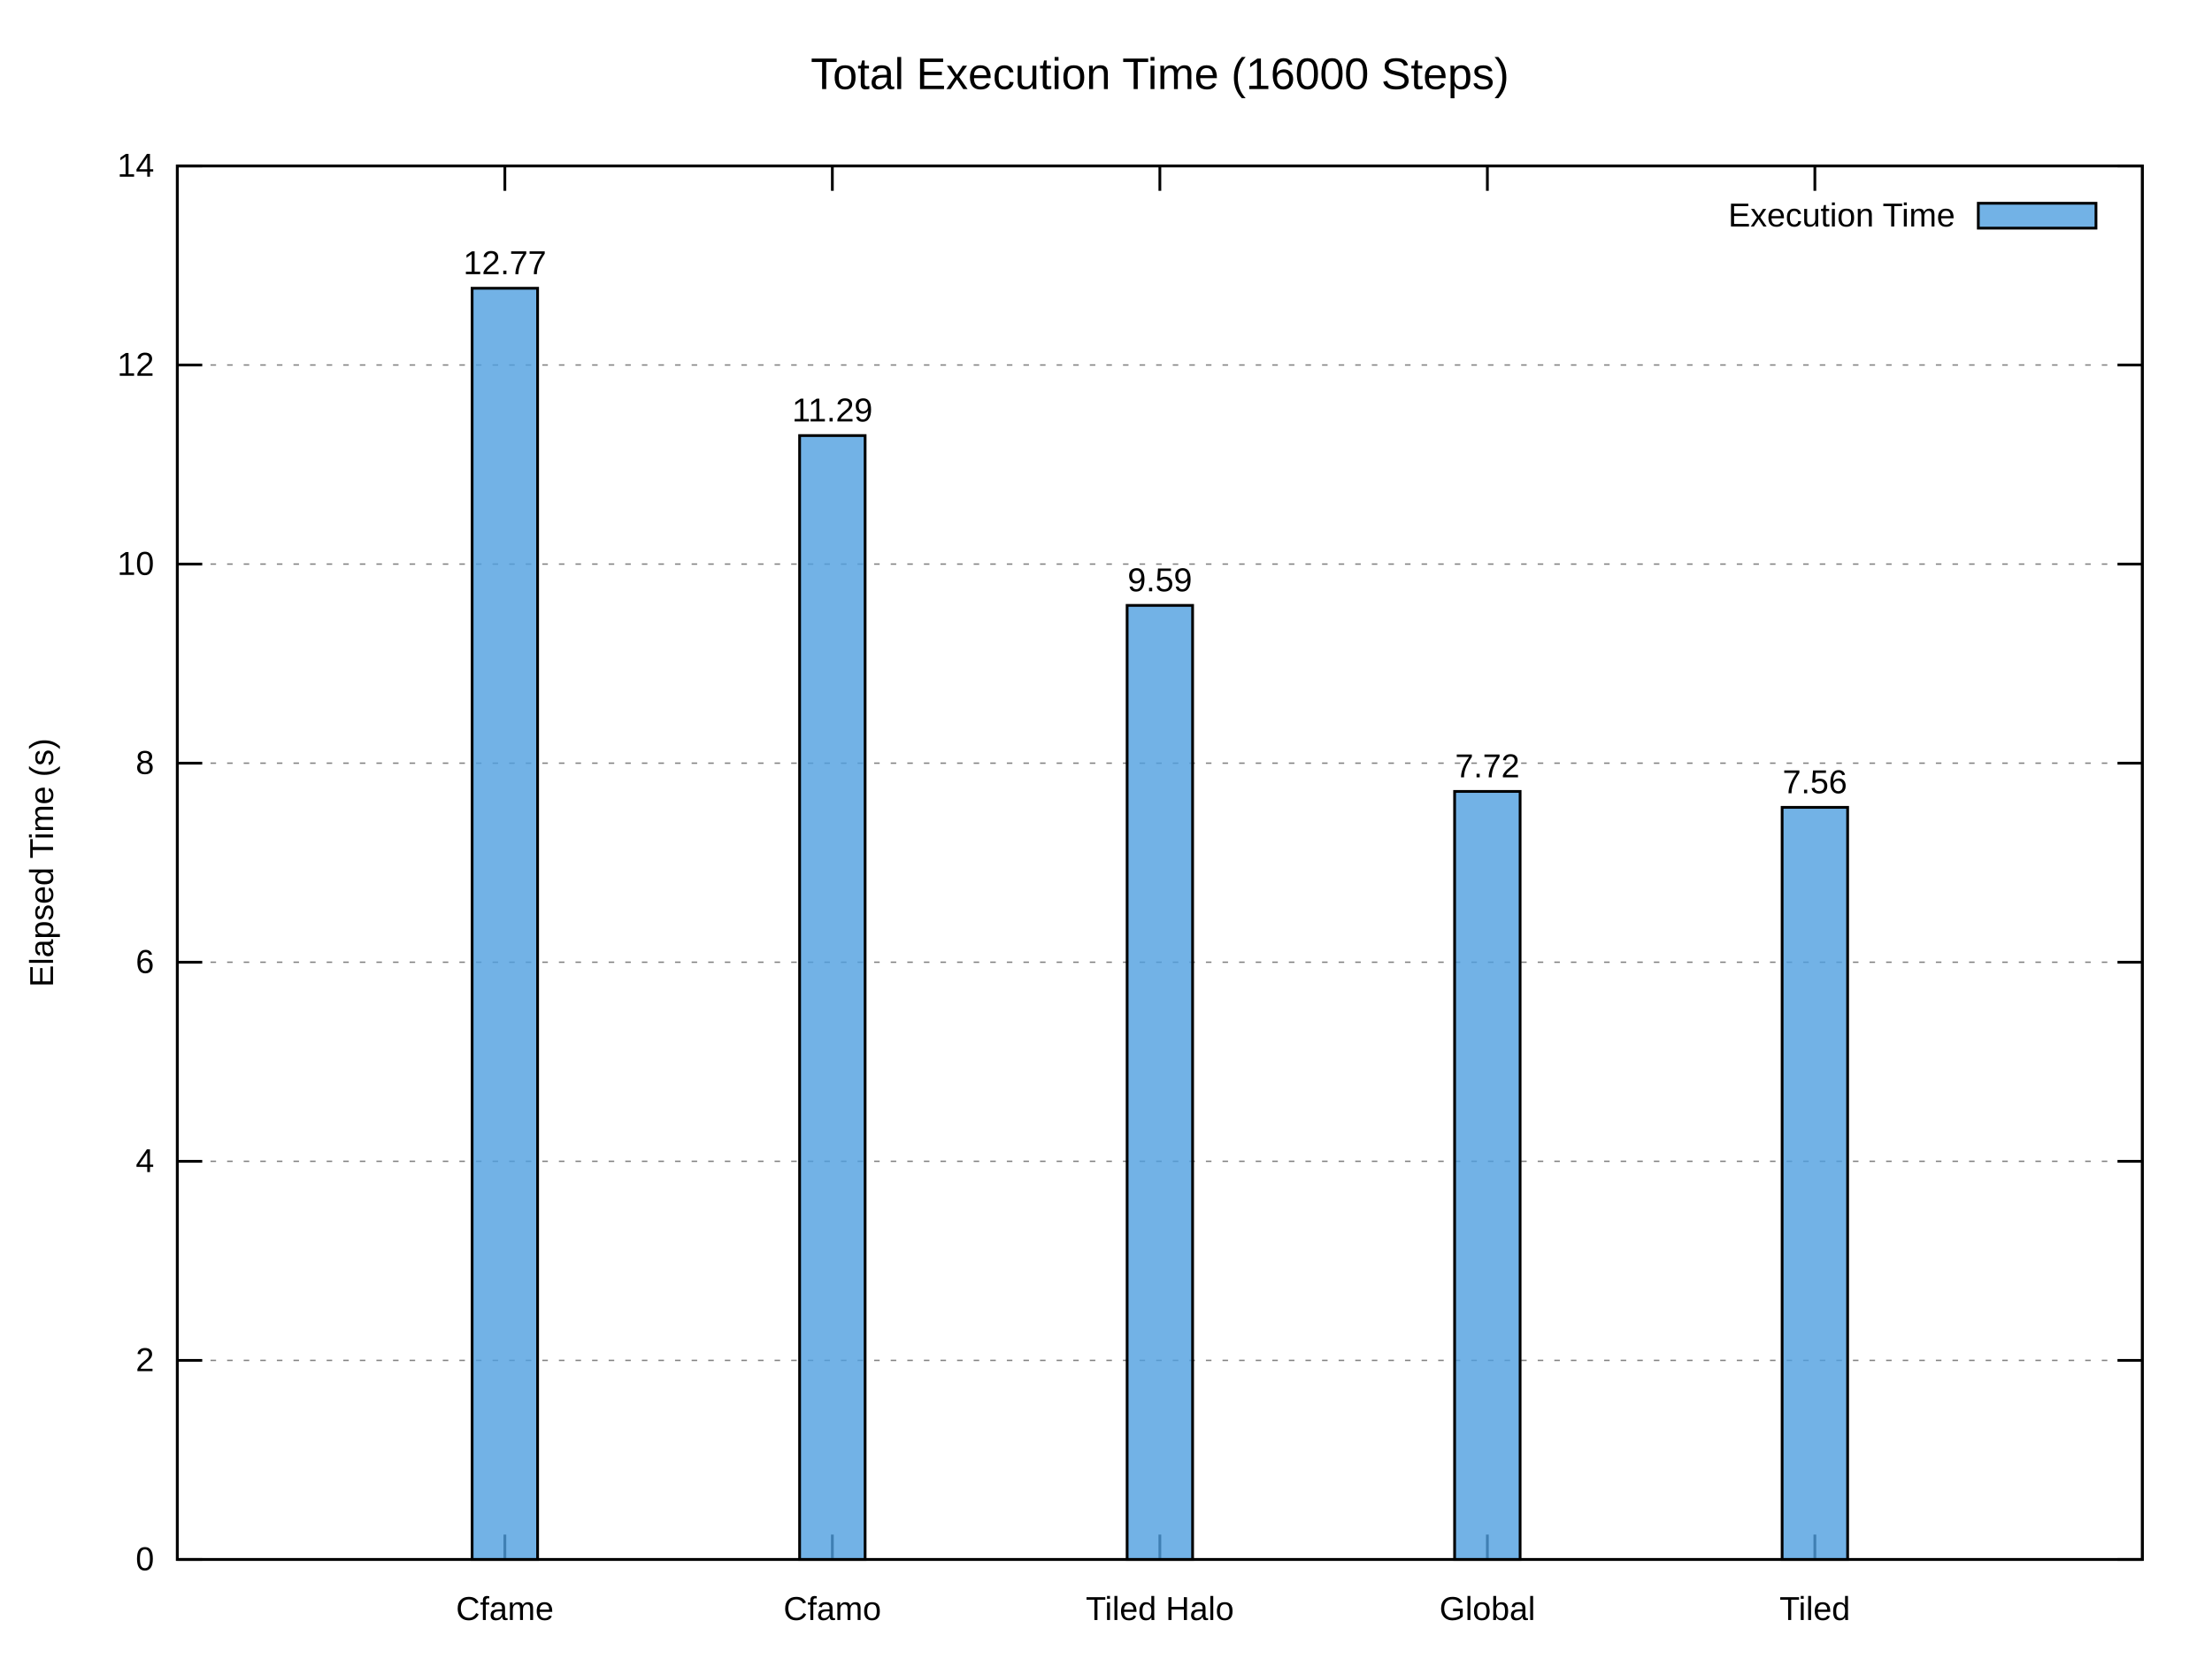
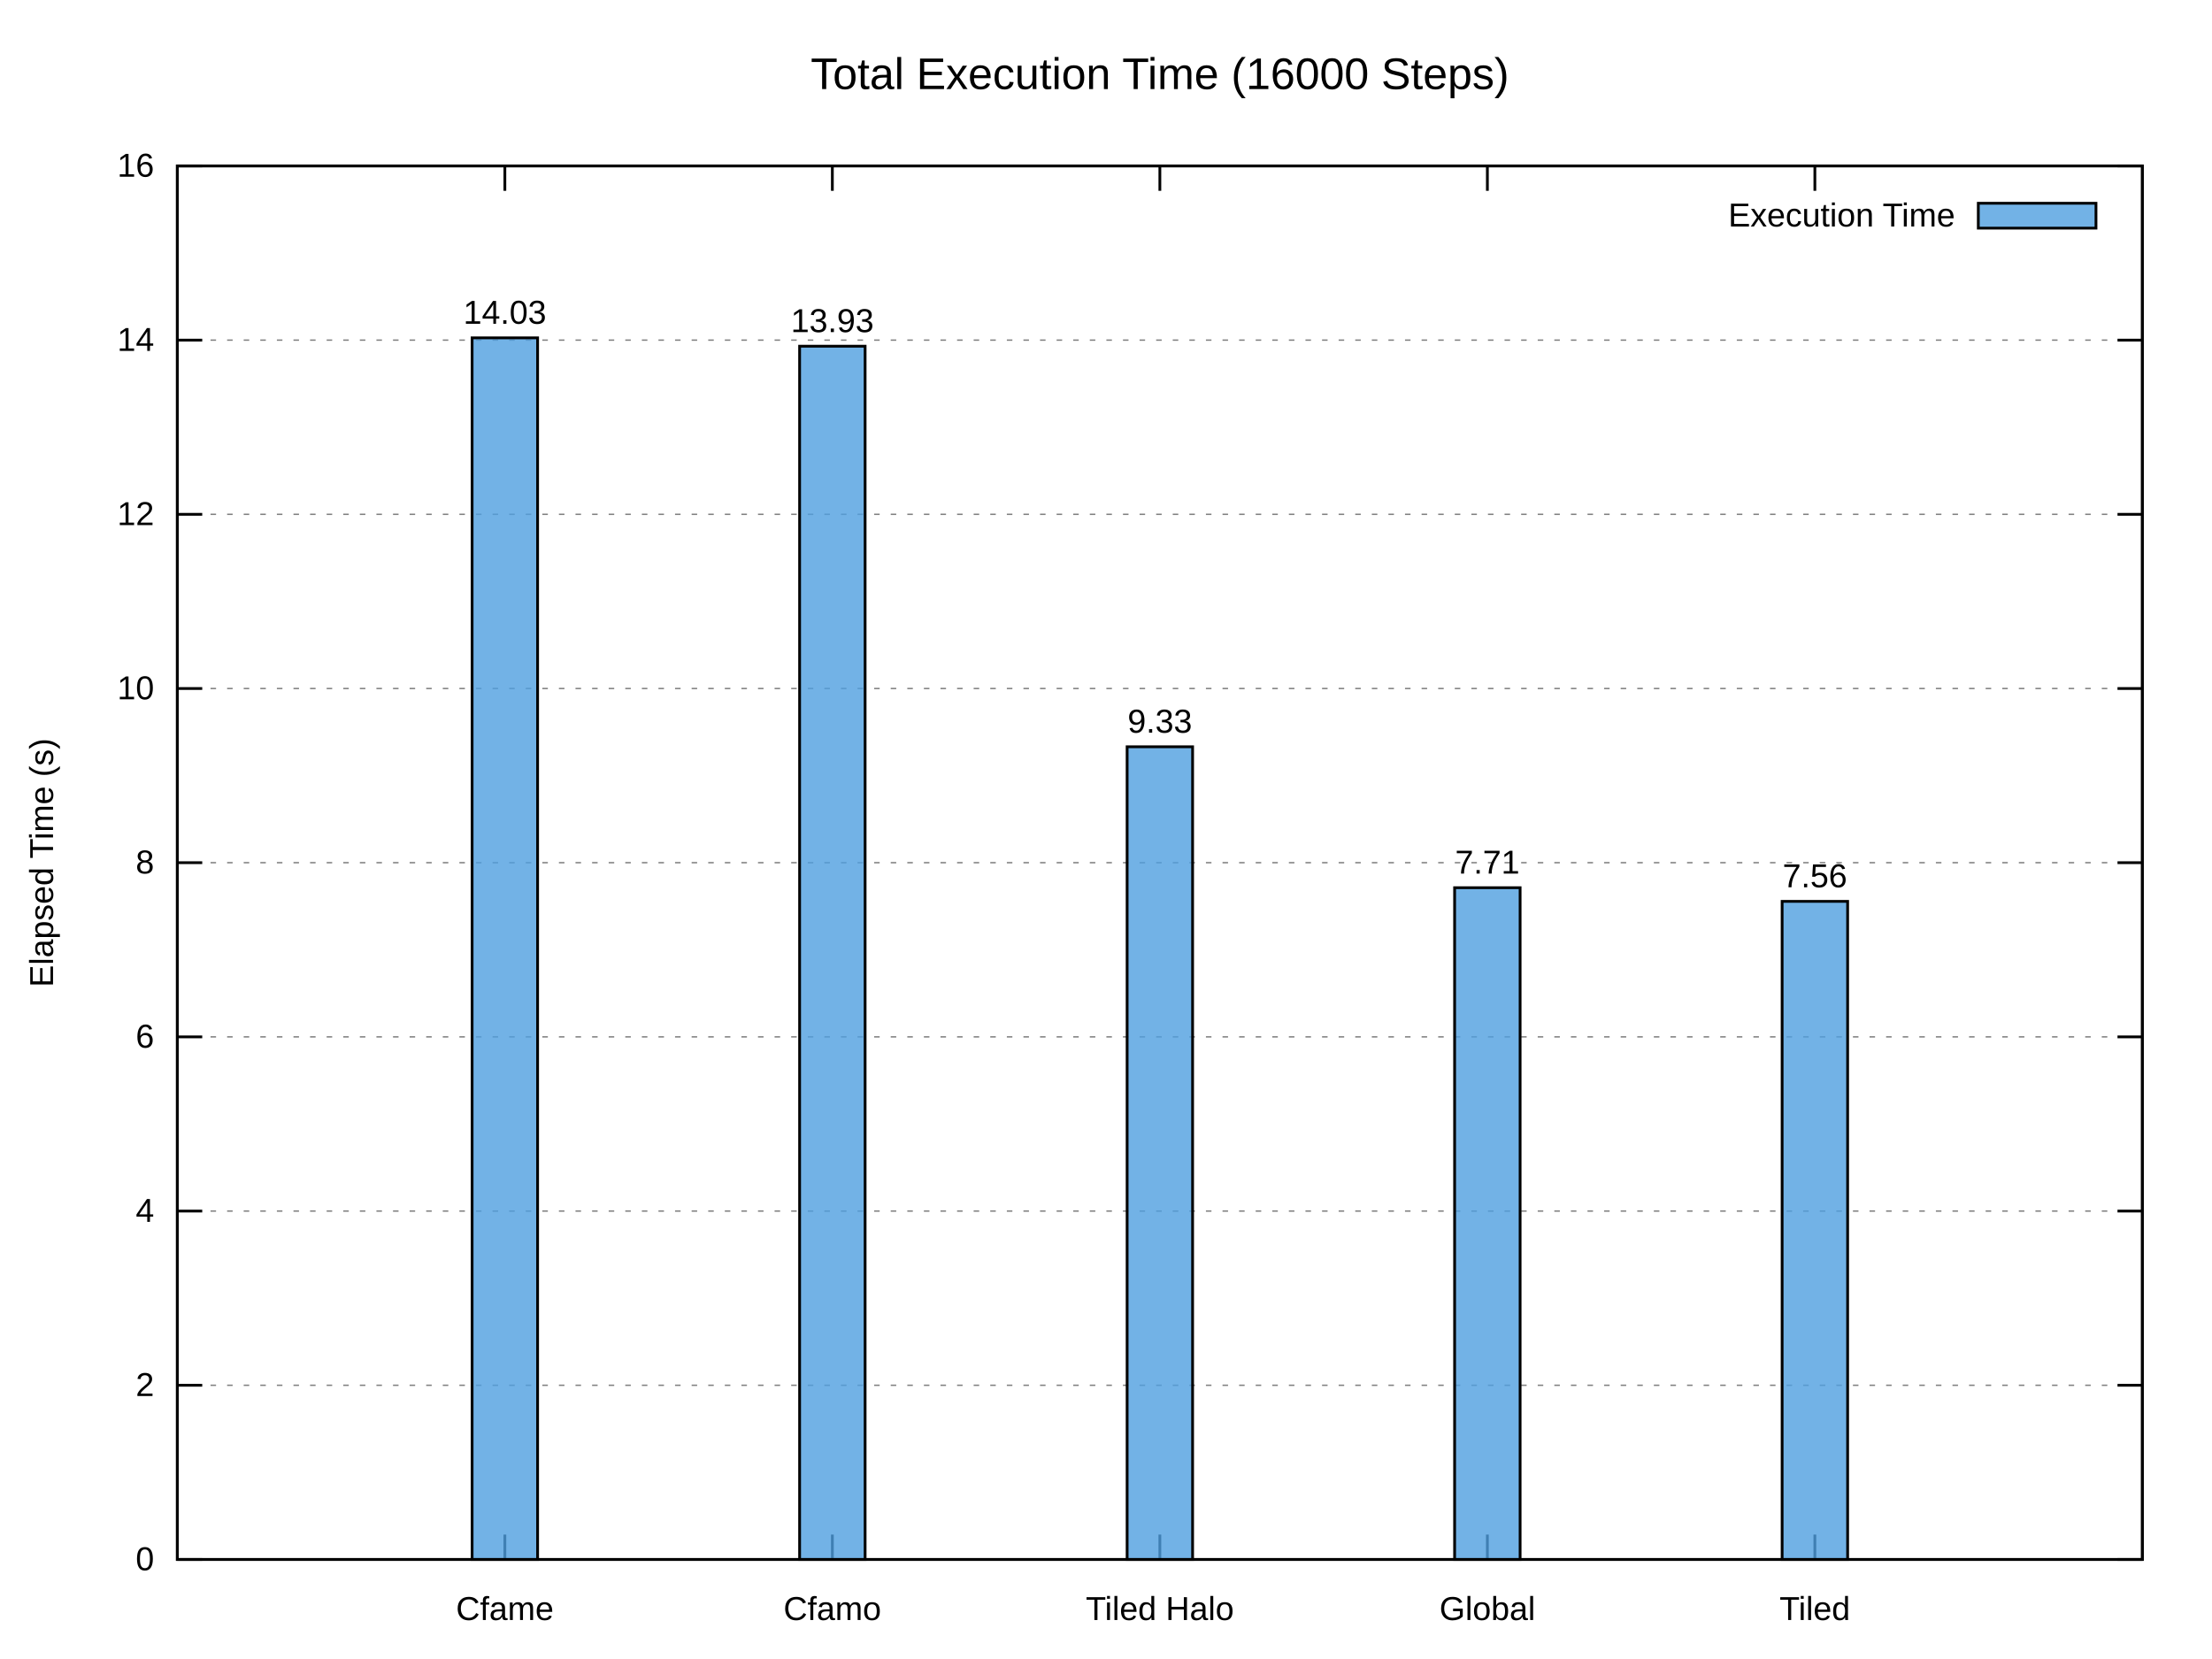
<svg xmlns="http://www.w3.org/2000/svg" xmlns:xlink="http://www.w3.org/1999/xlink" width="800" height="600" viewBox="0 0 800 600">
  <g id="gnuplot_canvas">
    <rect x="0" y="0" width="800" height="600" fill="none" />
    <defs>
      <circle id="gpDot" r="0.5" stroke-width="0.5" stroke="currentColor" />
      <path id="gpPt0" stroke-width="0.222" stroke="currentColor" d="M-1,0 h2 M0,-1 v2" />
      <path id="gpPt1" stroke-width="0.222" stroke="currentColor" d="M-1,-1 L1,1 M1,-1 L-1,1" />
      <path id="gpPt2" stroke-width="0.222" stroke="currentColor" d="M-1,0 L1,0 M0,-1 L0,1 M-1,-1 L1,1 M-1,1 L1,-1" />
      <rect id="gpPt3" stroke-width="0.222" stroke="currentColor" x="-1" y="-1" width="2" height="2" />
      <rect id="gpPt4" stroke-width="0.222" stroke="currentColor" fill="currentColor" x="-1" y="-1" width="2" height="2" />
      <circle id="gpPt5" stroke-width="0.222" stroke="currentColor" cx="0" cy="0" r="1" />
      <use xlink:href="#gpPt5" id="gpPt6" fill="currentColor" stroke="none" />
      <path id="gpPt7" stroke-width="0.222" stroke="currentColor" d="M0,-1.33 L-1.33,0.67 L1.33,0.67 z" />
      <use xlink:href="#gpPt7" id="gpPt8" fill="currentColor" stroke="none" />
      <use xlink:href="#gpPt7" id="gpPt9" stroke="currentColor" transform="rotate(180)" />
      <use xlink:href="#gpPt9" id="gpPt10" fill="currentColor" stroke="none" />
      <use xlink:href="#gpPt3" id="gpPt11" stroke="currentColor" transform="rotate(45)" />
      <use xlink:href="#gpPt11" id="gpPt12" fill="currentColor" stroke="none" />
      <path id="gpPt13" stroke-width="0.222" stroke="currentColor" d="M0,1.330 L1.265,0.411 L0.782,-1.067 L-0.782,-1.076 L-1.265,0.411 z" />
      <use xlink:href="#gpPt13" id="gpPt14" fill="currentColor" stroke="none" />
      <filter id="textbox" filterUnits="objectBoundingBox" x="0" y="0" height="1" width="1">
        <feFlood flood-color="white" flood-opacity="1" result="bgnd" />
        <feComposite in="SourceGraphic" in2="bgnd" operator="atop" />
      </filter>
      <filter id="greybox" filterUnits="objectBoundingBox" x="0" y="0" height="1" width="1">
        <feFlood flood-color="lightgrey" flood-opacity="1" result="grey" />
        <feComposite in="SourceGraphic" in2="grey" operator="atop" />
      </filter>
    </defs>
    <g fill="none" color="white" stroke="currentColor" stroke-width="1.00" stroke-linecap="butt" stroke-linejoin="miter">
</g>
    <g fill="none" color="black" stroke="currentColor" stroke-width="1.00" stroke-linecap="butt" stroke-linejoin="miter">
</g>
    <g fill="none" color="black" stroke="black" stroke-width="0.50" stroke-linecap="butt" stroke-linejoin="miter">
</g>
    <g fill="none" color="gray" stroke="currentColor" stroke-width="0.50" stroke-linecap="butt" stroke-linejoin="miter">
      <path stroke="gray" stroke-dasharray="2,4" class="gridline" d="M64.14,564.00 L774.82,564.00  " />
    </g>
    <g fill="none" color="gray" stroke="gray" stroke-width="1.00" stroke-linecap="butt" stroke-linejoin="miter">
</g>
    <g fill="none" color="black" stroke="currentColor" stroke-width="1.00" stroke-linecap="butt" stroke-linejoin="miter">
      <path stroke="black" d="M64.14,564.00 L73.14,564.00 M774.82,564.00 L765.82,564.00  " />
      <g transform="translate(55.75,567.90)" stroke="none" fill="black" font-family="Arial" font-size="12.00" text-anchor="end">
        <text>
          <tspan font-family="Arial"> 0</tspan>
        </text>
      </g>
    </g>
    <g fill="none" color="black" stroke="currentColor" stroke-width="1.00" stroke-linecap="butt" stroke-linejoin="miter">
</g>
    <g fill="none" color="black" stroke="black" stroke-width="0.50" stroke-linecap="butt" stroke-linejoin="miter">
</g>
    <g fill="none" color="gray" stroke="currentColor" stroke-width="0.50" stroke-linecap="butt" stroke-linejoin="miter">
-       <path stroke="gray" stroke-dasharray="2,4" class="gridline" d="M64.14,492.00 L774.82,492.00  " />
-     </g>
-     <g fill="none" color="gray" stroke="gray" stroke-width="1.00" stroke-linecap="butt" stroke-linejoin="miter">
- </g>
-     <g fill="none" color="black" stroke="currentColor" stroke-width="1.00" stroke-linecap="butt" stroke-linejoin="miter">
-       <path stroke="black" d="M64.14,492.00 L73.14,492.00 M774.82,492.00 L765.82,492.00  " />
-       <g transform="translate(55.75,495.90)" stroke="none" fill="black" font-family="Arial" font-size="12.00" text-anchor="end">
+       <path stroke="gray" stroke-dasharray="2,4" class="gridline" d="M64.14,501.00 L774.82,501.00  " />
+     </g>
+     <g fill="none" color="gray" stroke="gray" stroke-width="1.00" stroke-linecap="butt" stroke-linejoin="miter">
+ </g>
+     <g fill="none" color="black" stroke="currentColor" stroke-width="1.00" stroke-linecap="butt" stroke-linejoin="miter">
+       <path stroke="black" d="M64.14,501.00 L73.14,501.00 M774.82,501.00 L765.82,501.00  " />
+       <g transform="translate(55.75,504.90)" stroke="none" fill="black" font-family="Arial" font-size="12.00" text-anchor="end">
        <text>
          <tspan font-family="Arial"> 2</tspan>
        </text>
      </g>
    </g>
    <g fill="none" color="black" stroke="currentColor" stroke-width="1.00" stroke-linecap="butt" stroke-linejoin="miter">
</g>
    <g fill="none" color="black" stroke="black" stroke-width="0.50" stroke-linecap="butt" stroke-linejoin="miter">
</g>
    <g fill="none" color="gray" stroke="currentColor" stroke-width="0.50" stroke-linecap="butt" stroke-linejoin="miter">
-       <path stroke="gray" stroke-dasharray="2,4" class="gridline" d="M64.14,420.00 L774.82,420.00  " />
-     </g>
-     <g fill="none" color="gray" stroke="gray" stroke-width="1.00" stroke-linecap="butt" stroke-linejoin="miter">
- </g>
-     <g fill="none" color="black" stroke="currentColor" stroke-width="1.00" stroke-linecap="butt" stroke-linejoin="miter">
-       <path stroke="black" d="M64.14,420.00 L73.14,420.00 M774.82,420.00 L765.82,420.00  " />
-       <g transform="translate(55.75,423.90)" stroke="none" fill="black" font-family="Arial" font-size="12.00" text-anchor="end">
+       <path stroke="gray" stroke-dasharray="2,4" class="gridline" d="M64.14,438.00 L774.82,438.00  " />
+     </g>
+     <g fill="none" color="gray" stroke="gray" stroke-width="1.00" stroke-linecap="butt" stroke-linejoin="miter">
+ </g>
+     <g fill="none" color="black" stroke="currentColor" stroke-width="1.00" stroke-linecap="butt" stroke-linejoin="miter">
+       <path stroke="black" d="M64.14,438.00 L73.14,438.00 M774.82,438.00 L765.82,438.00  " />
+       <g transform="translate(55.75,441.90)" stroke="none" fill="black" font-family="Arial" font-size="12.00" text-anchor="end">
        <text>
          <tspan font-family="Arial"> 4</tspan>
        </text>
      </g>
    </g>
    <g fill="none" color="black" stroke="currentColor" stroke-width="1.00" stroke-linecap="butt" stroke-linejoin="miter">
</g>
    <g fill="none" color="black" stroke="black" stroke-width="0.50" stroke-linecap="butt" stroke-linejoin="miter">
</g>
    <g fill="none" color="gray" stroke="currentColor" stroke-width="0.50" stroke-linecap="butt" stroke-linejoin="miter">
-       <path stroke="gray" stroke-dasharray="2,4" class="gridline" d="M64.14,348.00 L774.82,348.00  " />
-     </g>
-     <g fill="none" color="gray" stroke="gray" stroke-width="1.00" stroke-linecap="butt" stroke-linejoin="miter">
- </g>
-     <g fill="none" color="black" stroke="currentColor" stroke-width="1.00" stroke-linecap="butt" stroke-linejoin="miter">
-       <path stroke="black" d="M64.14,348.00 L73.14,348.00 M774.82,348.00 L765.82,348.00  " />
-       <g transform="translate(55.75,351.90)" stroke="none" fill="black" font-family="Arial" font-size="12.00" text-anchor="end">
+       <path stroke="gray" stroke-dasharray="2,4" class="gridline" d="M64.14,375.00 L774.82,375.00  " />
+     </g>
+     <g fill="none" color="gray" stroke="gray" stroke-width="1.00" stroke-linecap="butt" stroke-linejoin="miter">
+ </g>
+     <g fill="none" color="black" stroke="currentColor" stroke-width="1.00" stroke-linecap="butt" stroke-linejoin="miter">
+       <path stroke="black" d="M64.14,375.00 L73.14,375.00 M774.82,375.00 L765.82,375.00  " />
+       <g transform="translate(55.75,378.90)" stroke="none" fill="black" font-family="Arial" font-size="12.00" text-anchor="end">
        <text>
          <tspan font-family="Arial"> 6</tspan>
        </text>
      </g>
    </g>
    <g fill="none" color="black" stroke="currentColor" stroke-width="1.00" stroke-linecap="butt" stroke-linejoin="miter">
</g>
    <g fill="none" color="black" stroke="black" stroke-width="0.50" stroke-linecap="butt" stroke-linejoin="miter">
</g>
    <g fill="none" color="gray" stroke="currentColor" stroke-width="0.50" stroke-linecap="butt" stroke-linejoin="miter">
-       <path stroke="gray" stroke-dasharray="2,4" class="gridline" d="M64.14,276.01 L774.82,276.01  " />
-     </g>
-     <g fill="none" color="gray" stroke="gray" stroke-width="1.00" stroke-linecap="butt" stroke-linejoin="miter">
- </g>
-     <g fill="none" color="black" stroke="currentColor" stroke-width="1.00" stroke-linecap="butt" stroke-linejoin="miter">
-       <path stroke="black" d="M64.14,276.01 L73.14,276.01 M774.82,276.01 L765.82,276.01  " />
-       <g transform="translate(55.75,279.91)" stroke="none" fill="black" font-family="Arial" font-size="12.00" text-anchor="end">
+       <path stroke="gray" stroke-dasharray="2,4" class="gridline" d="M64.14,312.00 L774.82,312.00  " />
+     </g>
+     <g fill="none" color="gray" stroke="gray" stroke-width="1.00" stroke-linecap="butt" stroke-linejoin="miter">
+ </g>
+     <g fill="none" color="black" stroke="currentColor" stroke-width="1.00" stroke-linecap="butt" stroke-linejoin="miter">
+       <path stroke="black" d="M64.14,312.00 L73.14,312.00 M774.82,312.00 L765.82,312.00  " />
+       <g transform="translate(55.75,315.90)" stroke="none" fill="black" font-family="Arial" font-size="12.00" text-anchor="end">
        <text>
          <tspan font-family="Arial"> 8</tspan>
        </text>
      </g>
    </g>
    <g fill="none" color="black" stroke="currentColor" stroke-width="1.00" stroke-linecap="butt" stroke-linejoin="miter">
</g>
    <g fill="none" color="black" stroke="black" stroke-width="0.50" stroke-linecap="butt" stroke-linejoin="miter">
</g>
    <g fill="none" color="gray" stroke="currentColor" stroke-width="0.50" stroke-linecap="butt" stroke-linejoin="miter">
-       <path stroke="gray" stroke-dasharray="2,4" class="gridline" d="M64.14,204.01 L774.82,204.01  " />
-     </g>
-     <g fill="none" color="gray" stroke="gray" stroke-width="1.00" stroke-linecap="butt" stroke-linejoin="miter">
- </g>
-     <g fill="none" color="black" stroke="currentColor" stroke-width="1.00" stroke-linecap="butt" stroke-linejoin="miter">
-       <path stroke="black" d="M64.14,204.01 L73.14,204.01 M774.82,204.01 L765.82,204.01  " />
-       <g transform="translate(55.75,207.91)" stroke="none" fill="black" font-family="Arial" font-size="12.00" text-anchor="end">
+       <path stroke="gray" stroke-dasharray="2,4" class="gridline" d="M64.14,249.01 L774.82,249.01  " />
+     </g>
+     <g fill="none" color="gray" stroke="gray" stroke-width="1.00" stroke-linecap="butt" stroke-linejoin="miter">
+ </g>
+     <g fill="none" color="black" stroke="currentColor" stroke-width="1.00" stroke-linecap="butt" stroke-linejoin="miter">
+       <path stroke="black" d="M64.14,249.01 L73.14,249.01 M774.82,249.01 L765.82,249.01  " />
+       <g transform="translate(55.75,252.91)" stroke="none" fill="black" font-family="Arial" font-size="12.00" text-anchor="end">
        <text>
          <tspan font-family="Arial"> 10</tspan>
        </text>
      </g>
    </g>
    <g fill="none" color="black" stroke="currentColor" stroke-width="1.00" stroke-linecap="butt" stroke-linejoin="miter">
</g>
    <g fill="none" color="black" stroke="black" stroke-width="0.50" stroke-linecap="butt" stroke-linejoin="miter">
</g>
    <g fill="none" color="gray" stroke="currentColor" stroke-width="0.50" stroke-linecap="butt" stroke-linejoin="miter">
-       <path stroke="gray" stroke-dasharray="2,4" class="gridline" d="M64.14,132.01 L774.82,132.01  " />
-     </g>
-     <g fill="none" color="gray" stroke="gray" stroke-width="1.00" stroke-linecap="butt" stroke-linejoin="miter">
- </g>
-     <g fill="none" color="black" stroke="currentColor" stroke-width="1.00" stroke-linecap="butt" stroke-linejoin="miter">
-       <path stroke="black" d="M64.14,132.01 L73.14,132.01 M774.82,132.01 L765.82,132.01  " />
-       <g transform="translate(55.75,135.91)" stroke="none" fill="black" font-family="Arial" font-size="12.00" text-anchor="end">
+       <path stroke="gray" stroke-dasharray="2,4" class="gridline" d="M64.14,186.01 L774.82,186.01  " />
+     </g>
+     <g fill="none" color="gray" stroke="gray" stroke-width="1.00" stroke-linecap="butt" stroke-linejoin="miter">
+ </g>
+     <g fill="none" color="black" stroke="currentColor" stroke-width="1.00" stroke-linecap="butt" stroke-linejoin="miter">
+       <path stroke="black" d="M64.14,186.01 L73.14,186.01 M774.82,186.01 L765.82,186.01  " />
+       <g transform="translate(55.75,189.91)" stroke="none" fill="black" font-family="Arial" font-size="12.00" text-anchor="end">
        <text>
          <tspan font-family="Arial"> 12</tspan>
+         </text>
+       </g>
+     </g>
+     <g fill="none" color="black" stroke="currentColor" stroke-width="1.00" stroke-linecap="butt" stroke-linejoin="miter">
+ </g>
+     <g fill="none" color="black" stroke="black" stroke-width="0.50" stroke-linecap="butt" stroke-linejoin="miter">
+ </g>
+     <g fill="none" color="gray" stroke="currentColor" stroke-width="0.50" stroke-linecap="butt" stroke-linejoin="miter">
+       <path stroke="gray" stroke-dasharray="2,4" class="gridline" d="M64.14,123.01 L774.82,123.01  " />
+     </g>
+     <g fill="none" color="gray" stroke="gray" stroke-width="1.00" stroke-linecap="butt" stroke-linejoin="miter">
+ </g>
+     <g fill="none" color="black" stroke="currentColor" stroke-width="1.00" stroke-linecap="butt" stroke-linejoin="miter">
+       <path stroke="black" d="M64.14,123.01 L73.14,123.01 M774.82,123.01 L765.82,123.01  " />
+       <g transform="translate(55.75,126.91)" stroke="none" fill="black" font-family="Arial" font-size="12.00" text-anchor="end">
+         <text>
+           <tspan font-family="Arial"> 14</tspan>
        </text>
      </g>
    </g>
    <g fill="none" color="black" stroke="currentColor" stroke-width="1.00" stroke-linecap="butt" stroke-linejoin="miter">
</g>
    <g fill="none" color="black" stroke="black" stroke-width="0.50" stroke-linecap="butt" stroke-linejoin="miter">
</g>
    <g fill="none" color="gray" stroke="currentColor" stroke-width="0.50" stroke-linecap="butt" stroke-linejoin="miter">
      <path stroke="gray" stroke-dasharray="2,4" class="gridline" d="M64.14,60.01 L774.82,60.01  " />
    </g>
    <g fill="none" color="gray" stroke="gray" stroke-width="1.00" stroke-linecap="butt" stroke-linejoin="miter">
</g>
    <g fill="none" color="black" stroke="currentColor" stroke-width="1.00" stroke-linecap="butt" stroke-linejoin="miter">
      <path stroke="black" d="M64.14,60.01 L73.14,60.01 M774.82,60.01 L765.82,60.01  " />
      <g transform="translate(55.75,63.91)" stroke="none" fill="black" font-family="Arial" font-size="12.00" text-anchor="end">
        <text>
-           <tspan font-family="Arial"> 14</tspan>
+           <tspan font-family="Arial"> 16</tspan>
        </text>
      </g>
    </g>
    <g fill="none" color="black" stroke="currentColor" stroke-width="1.00" stroke-linecap="butt" stroke-linejoin="miter">
      <path stroke="black" d="M182.59,564.00 L182.59,555.00 M182.59,60.01 L182.59,69.01  " />
      <g transform="translate(182.59,585.90)" stroke="none" fill="black" font-family="Arial" font-size="12.00" text-anchor="middle">
        <text>
          <tspan font-family="Arial">Cfame</tspan>
        </text>
      </g>
    </g>
    <g fill="none" color="black" stroke="currentColor" stroke-width="1.00" stroke-linecap="butt" stroke-linejoin="miter">
      <path stroke="black" d="M301.03,564.00 L301.03,555.00 M301.03,60.01 L301.03,69.01  " />
      <g transform="translate(301.03,585.90)" stroke="none" fill="black" font-family="Arial" font-size="12.00" text-anchor="middle">
        <text>
          <tspan font-family="Arial">Cfamo</tspan>
        </text>
      </g>
    </g>
    <g fill="none" color="black" stroke="currentColor" stroke-width="1.00" stroke-linecap="butt" stroke-linejoin="miter">
      <path stroke="black" d="M419.48,564.00 L419.48,555.00 M419.48,60.01 L419.48,69.01  " />
      <g transform="translate(419.48,585.90)" stroke="none" fill="black" font-family="Arial" font-size="12.00" text-anchor="middle">
        <text>
          <tspan font-family="Arial">Tiled Halo</tspan>
        </text>
      </g>
    </g>
    <g fill="none" color="black" stroke="currentColor" stroke-width="1.00" stroke-linecap="butt" stroke-linejoin="miter">
      <path stroke="black" d="M537.93,564.00 L537.93,555.00 M537.93,60.01 L537.93,69.01  " />
      <g transform="translate(537.93,585.90)" stroke="none" fill="black" font-family="Arial" font-size="12.00" text-anchor="middle">
        <text>
          <tspan font-family="Arial">Global</tspan>
        </text>
      </g>
    </g>
    <g fill="none" color="black" stroke="currentColor" stroke-width="1.00" stroke-linecap="butt" stroke-linejoin="miter">
      <path stroke="black" d="M656.37,564.00 L656.37,555.00 M656.37,60.01 L656.37,69.01  " />
      <g transform="translate(656.37,585.90)" stroke="none" fill="black" font-family="Arial" font-size="12.00" text-anchor="middle">
        <text>
          <tspan font-family="Arial">Tiled</tspan>
        </text>
      </g>
    </g>
    <g fill="none" color="black" stroke="currentColor" stroke-width="1.00" stroke-linecap="butt" stroke-linejoin="miter">
</g>
    <g fill="none" color="black" stroke="currentColor" stroke-width="1.00" stroke-linecap="butt" stroke-linejoin="miter">
      <path stroke="black" d="M64.14,60.01 L64.14,564.00 L774.82,564.00 L774.82,60.01 L64.14,60.01 Z  " />
    </g>
    <g fill="none" color="black" stroke="currentColor" stroke-width="1.00" stroke-linecap="butt" stroke-linejoin="miter">
      <g transform="translate(19.18,312.01) rotate(270)" stroke="none" fill="black" font-family="Arial" font-size="12.00" text-anchor="middle">
        <text>
          <tspan font-family="Arial">Elapsed Time (s)</tspan>
        </text>
      </g>
    </g>
    <g fill="none" color="black" stroke="currentColor" stroke-width="1.00" stroke-linecap="butt" stroke-linejoin="miter">
</g>
    <g id="gnuplot_plot_1">
      <g fill="none" color="black" stroke="currentColor" stroke-width="1.00" stroke-linecap="butt" stroke-linejoin="miter">
        <g transform="translate(707.09,81.91)" stroke="none" fill="black" font-family="Arial" font-size="12.00" text-anchor="end">
          <text>
            <tspan font-family="Arial">Execution Time</tspan>
          </text>
        </g>
      </g>
      <g fill="none" color="black" stroke="currentColor" stroke-width="1.00" stroke-linecap="butt" stroke-linejoin="miter">
        <g stroke="none" shape-rendering="crispEdges">
          <polygon fill="rgb( 79, 159, 224)" fill-opacity="0.8" points="715.48,82.51 758.04,82.51 758.04,73.51 715.48,73.51 " />
        </g>
        <path stroke="black" d="M715.48,82.51 L758.04,82.51 L758.04,73.51 L715.48,73.51 L715.48,82.51 Z  " />
      </g>
      <g fill="none" color="black" stroke="currentColor" stroke-width="1.00" stroke-linecap="butt" stroke-linejoin="miter">
        <g stroke="none" shape-rendering="crispEdges">
-           <polygon fill="rgb( 79, 159, 224)" fill-opacity="0.8" points="170.74,564.00 194.44,564.00 194.44,104.24 170.74,104.24 " />
-         </g>
-         <path stroke="black" d="M170.74,564.00 L170.74,104.25 L194.43,104.25 L194.43,564.00 L170.74,564.00 Z  " />
-       </g>
-       <g fill="none" color="black" stroke="currentColor" stroke-width="1.00" stroke-linecap="butt" stroke-linejoin="miter">
-         <g stroke="none" shape-rendering="crispEdges">
-           <polygon fill="rgb( 79, 159, 224)" fill-opacity="0.8" points="289.19,564.00 312.89,564.00 312.89,157.52 289.19,157.52 " />
-         </g>
-         <path stroke="black" d="M289.19,564.00 L289.19,157.53 L312.88,157.53 L312.88,564.00 L289.19,564.00 Z  " />
-       </g>
-       <g fill="none" color="black" stroke="currentColor" stroke-width="1.00" stroke-linecap="butt" stroke-linejoin="miter">
-         <g stroke="none" shape-rendering="crispEdges">
-           <polygon fill="rgb( 79, 159, 224)" fill-opacity="0.8" points="407.64,564.00 431.33,564.00 431.33,218.94 407.64,218.94 " />
-         </g>
-         <path stroke="black" d="M407.64,564.00 L407.64,218.95 L431.32,218.95 L431.32,564.00 L407.64,564.00 Z  " />
-       </g>
-       <g fill="none" color="black" stroke="currentColor" stroke-width="1.00" stroke-linecap="butt" stroke-linejoin="miter">
-         <g stroke="none" shape-rendering="crispEdges">
-           <polygon fill="rgb( 79, 159, 224)" fill-opacity="0.8" points="526.08,564.00 549.78,564.00 549.78,286.22 526.08,286.22 " />
-         </g>
-         <path stroke="black" d="M526.08,564.00 L526.08,286.23 L549.77,286.23 L549.77,564.00 L526.08,564.00 Z  " />
-       </g>
-       <g fill="none" color="black" stroke="currentColor" stroke-width="1.00" stroke-linecap="butt" stroke-linejoin="miter">
-         <g stroke="none" shape-rendering="crispEdges">
-           <polygon fill="rgb( 79, 159, 224)" fill-opacity="0.8" points="644.53,564.00 668.23,564.00 668.23,291.98 644.53,291.98 " />
-         </g>
-         <path stroke="black" d="M644.53,564.00 L644.53,291.99 L668.22,291.99 L668.22,564.00 L644.53,564.00 Z  " />
+           <polygon fill="rgb( 79, 159, 224)" fill-opacity="0.8" points="170.74,564.00 194.44,564.00 194.44,122.18 170.74,122.18 " />
+         </g>
+         <path stroke="black" d="M170.74,564.00 L170.74,122.19 L194.43,122.19 L194.43,564.00 L170.74,564.00 Z  " />
+       </g>
+       <g fill="none" color="black" stroke="currentColor" stroke-width="1.00" stroke-linecap="butt" stroke-linejoin="miter">
+         <g stroke="none" shape-rendering="crispEdges">
+           <polygon fill="rgb( 79, 159, 224)" fill-opacity="0.8" points="289.19,564.00 312.89,564.00 312.89,125.20 289.19,125.20 " />
+         </g>
+         <path stroke="black" d="M289.19,564.00 L289.19,125.21 L312.88,125.21 L312.88,564.00 L289.19,564.00 Z  " />
+       </g>
+       <g fill="none" color="black" stroke="currentColor" stroke-width="1.00" stroke-linecap="butt" stroke-linejoin="miter">
+         <g stroke="none" shape-rendering="crispEdges">
+           <polygon fill="rgb( 79, 159, 224)" fill-opacity="0.8" points="407.64,564.00 431.33,564.00 431.33,270.07 407.64,270.07 " />
+         </g>
+         <path stroke="black" d="M407.64,564.00 L407.64,270.08 L431.32,270.08 L431.32,564.00 L407.64,564.00 Z  " />
+       </g>
+       <g fill="none" color="black" stroke="currentColor" stroke-width="1.00" stroke-linecap="butt" stroke-linejoin="miter">
+         <g stroke="none" shape-rendering="crispEdges">
+           <polygon fill="rgb( 79, 159, 224)" fill-opacity="0.8" points="526.08,564.00 549.78,564.00 549.78,321.04 526.08,321.04 " />
+         </g>
+         <path stroke="black" d="M526.08,564.00 L526.08,321.05 L549.77,321.05 L549.77,564.00 L526.08,564.00 Z  " />
+       </g>
+       <g fill="none" color="black" stroke="currentColor" stroke-width="1.00" stroke-linecap="butt" stroke-linejoin="miter">
+         <g stroke="none" shape-rendering="crispEdges">
+           <polygon fill="rgb( 79, 159, 224)" fill-opacity="0.8" points="644.53,564.00 668.23,564.00 668.23,325.98 644.53,325.98 " />
+         </g>
+         <path stroke="black" d="M644.53,564.00 L644.53,325.99 L668.22,325.99 L668.22,564.00 L644.53,564.00 Z  " />
      </g>
      <g fill="none" color="black" stroke="currentColor" stroke-width="1.00" stroke-linecap="butt" stroke-linejoin="miter">
</g>
    </g>
    <g id="gnuplot_plot_2">
      <g fill="none" color="black" stroke="currentColor" stroke-width="1.00" stroke-linecap="butt" stroke-linejoin="miter">
-         <g transform="translate(182.59,99.15)" stroke="none" fill="black" font-family="Arial" font-size="12.00" text-anchor="middle">
-           <text>
-             <tspan font-family="Arial">12.77</tspan>
-           </text>
-         </g>
-         <g transform="translate(301.03,152.43)" stroke="none" fill="black" font-family="Arial" font-size="12.00" text-anchor="middle">
-           <text>
-             <tspan font-family="Arial">11.29</tspan>
-           </text>
-         </g>
-         <g transform="translate(419.48,213.85)" stroke="none" fill="black" font-family="Arial" font-size="12.00" text-anchor="middle">
-           <text>
-             <tspan font-family="Arial">9.59</tspan>
-           </text>
-         </g>
-         <g transform="translate(537.93,281.13)" stroke="none" fill="black" font-family="Arial" font-size="12.00" text-anchor="middle">
-           <text>
-             <tspan font-family="Arial">7.72</tspan>
-           </text>
-         </g>
-         <g transform="translate(656.37,286.89)" stroke="none" fill="black" font-family="Arial" font-size="12.00" text-anchor="middle">
+         <g transform="translate(182.59,117.09)" stroke="none" fill="black" font-family="Arial" font-size="12.00" text-anchor="middle">
+           <text>
+             <tspan font-family="Arial">14.03</tspan>
+           </text>
+         </g>
+         <g transform="translate(301.03,120.11)" stroke="none" fill="black" font-family="Arial" font-size="12.00" text-anchor="middle">
+           <text>
+             <tspan font-family="Arial">13.93</tspan>
+           </text>
+         </g>
+         <g transform="translate(419.48,264.98)" stroke="none" fill="black" font-family="Arial" font-size="12.00" text-anchor="middle">
+           <text>
+             <tspan font-family="Arial">9.33</tspan>
+           </text>
+         </g>
+         <g transform="translate(537.93,315.95)" stroke="none" fill="black" font-family="Arial" font-size="12.00" text-anchor="middle">
+           <text>
+             <tspan font-family="Arial">7.71</tspan>
+           </text>
+         </g>
+         <g transform="translate(656.37,320.89)" stroke="none" fill="black" font-family="Arial" font-size="12.00" text-anchor="middle">
          <text>
            <tspan font-family="Arial">7.56</tspan>
          </text>
        </g>
      </g>
    </g>
    <g fill="none" color="white" stroke="black" stroke-width="2.00" stroke-linecap="butt" stroke-linejoin="miter">
</g>
    <g fill="none" color="black" stroke="currentColor" stroke-width="2.00" stroke-linecap="butt" stroke-linejoin="miter">
</g>
    <g fill="none" color="black" stroke="black" stroke-width="1.00" stroke-linecap="butt" stroke-linejoin="miter">
</g>
    <g fill="none" color="black" stroke="currentColor" stroke-width="1.00" stroke-linecap="butt" stroke-linejoin="miter">
      <path stroke="black" d="M64.14,60.01 L64.14,564.00 L774.82,564.00 L774.82,60.01 L64.14,60.01 Z  " />
    </g>
    <g fill="none" color="black" stroke="currentColor" stroke-width="1.00" stroke-linecap="butt" stroke-linejoin="miter">
      <g transform="translate(419.48,32.21)" stroke="none" fill="black" font-family="Arial" font-size="16.00" text-anchor="middle">
        <text>
          <tspan font-family="Arial">Total Execution Time (16000 Steps)</tspan>
        </text>
      </g>
    </g>
    <g fill="none" color="black" stroke="currentColor" stroke-width="1.00" stroke-linecap="butt" stroke-linejoin="miter">
</g>
  </g>
</svg>
